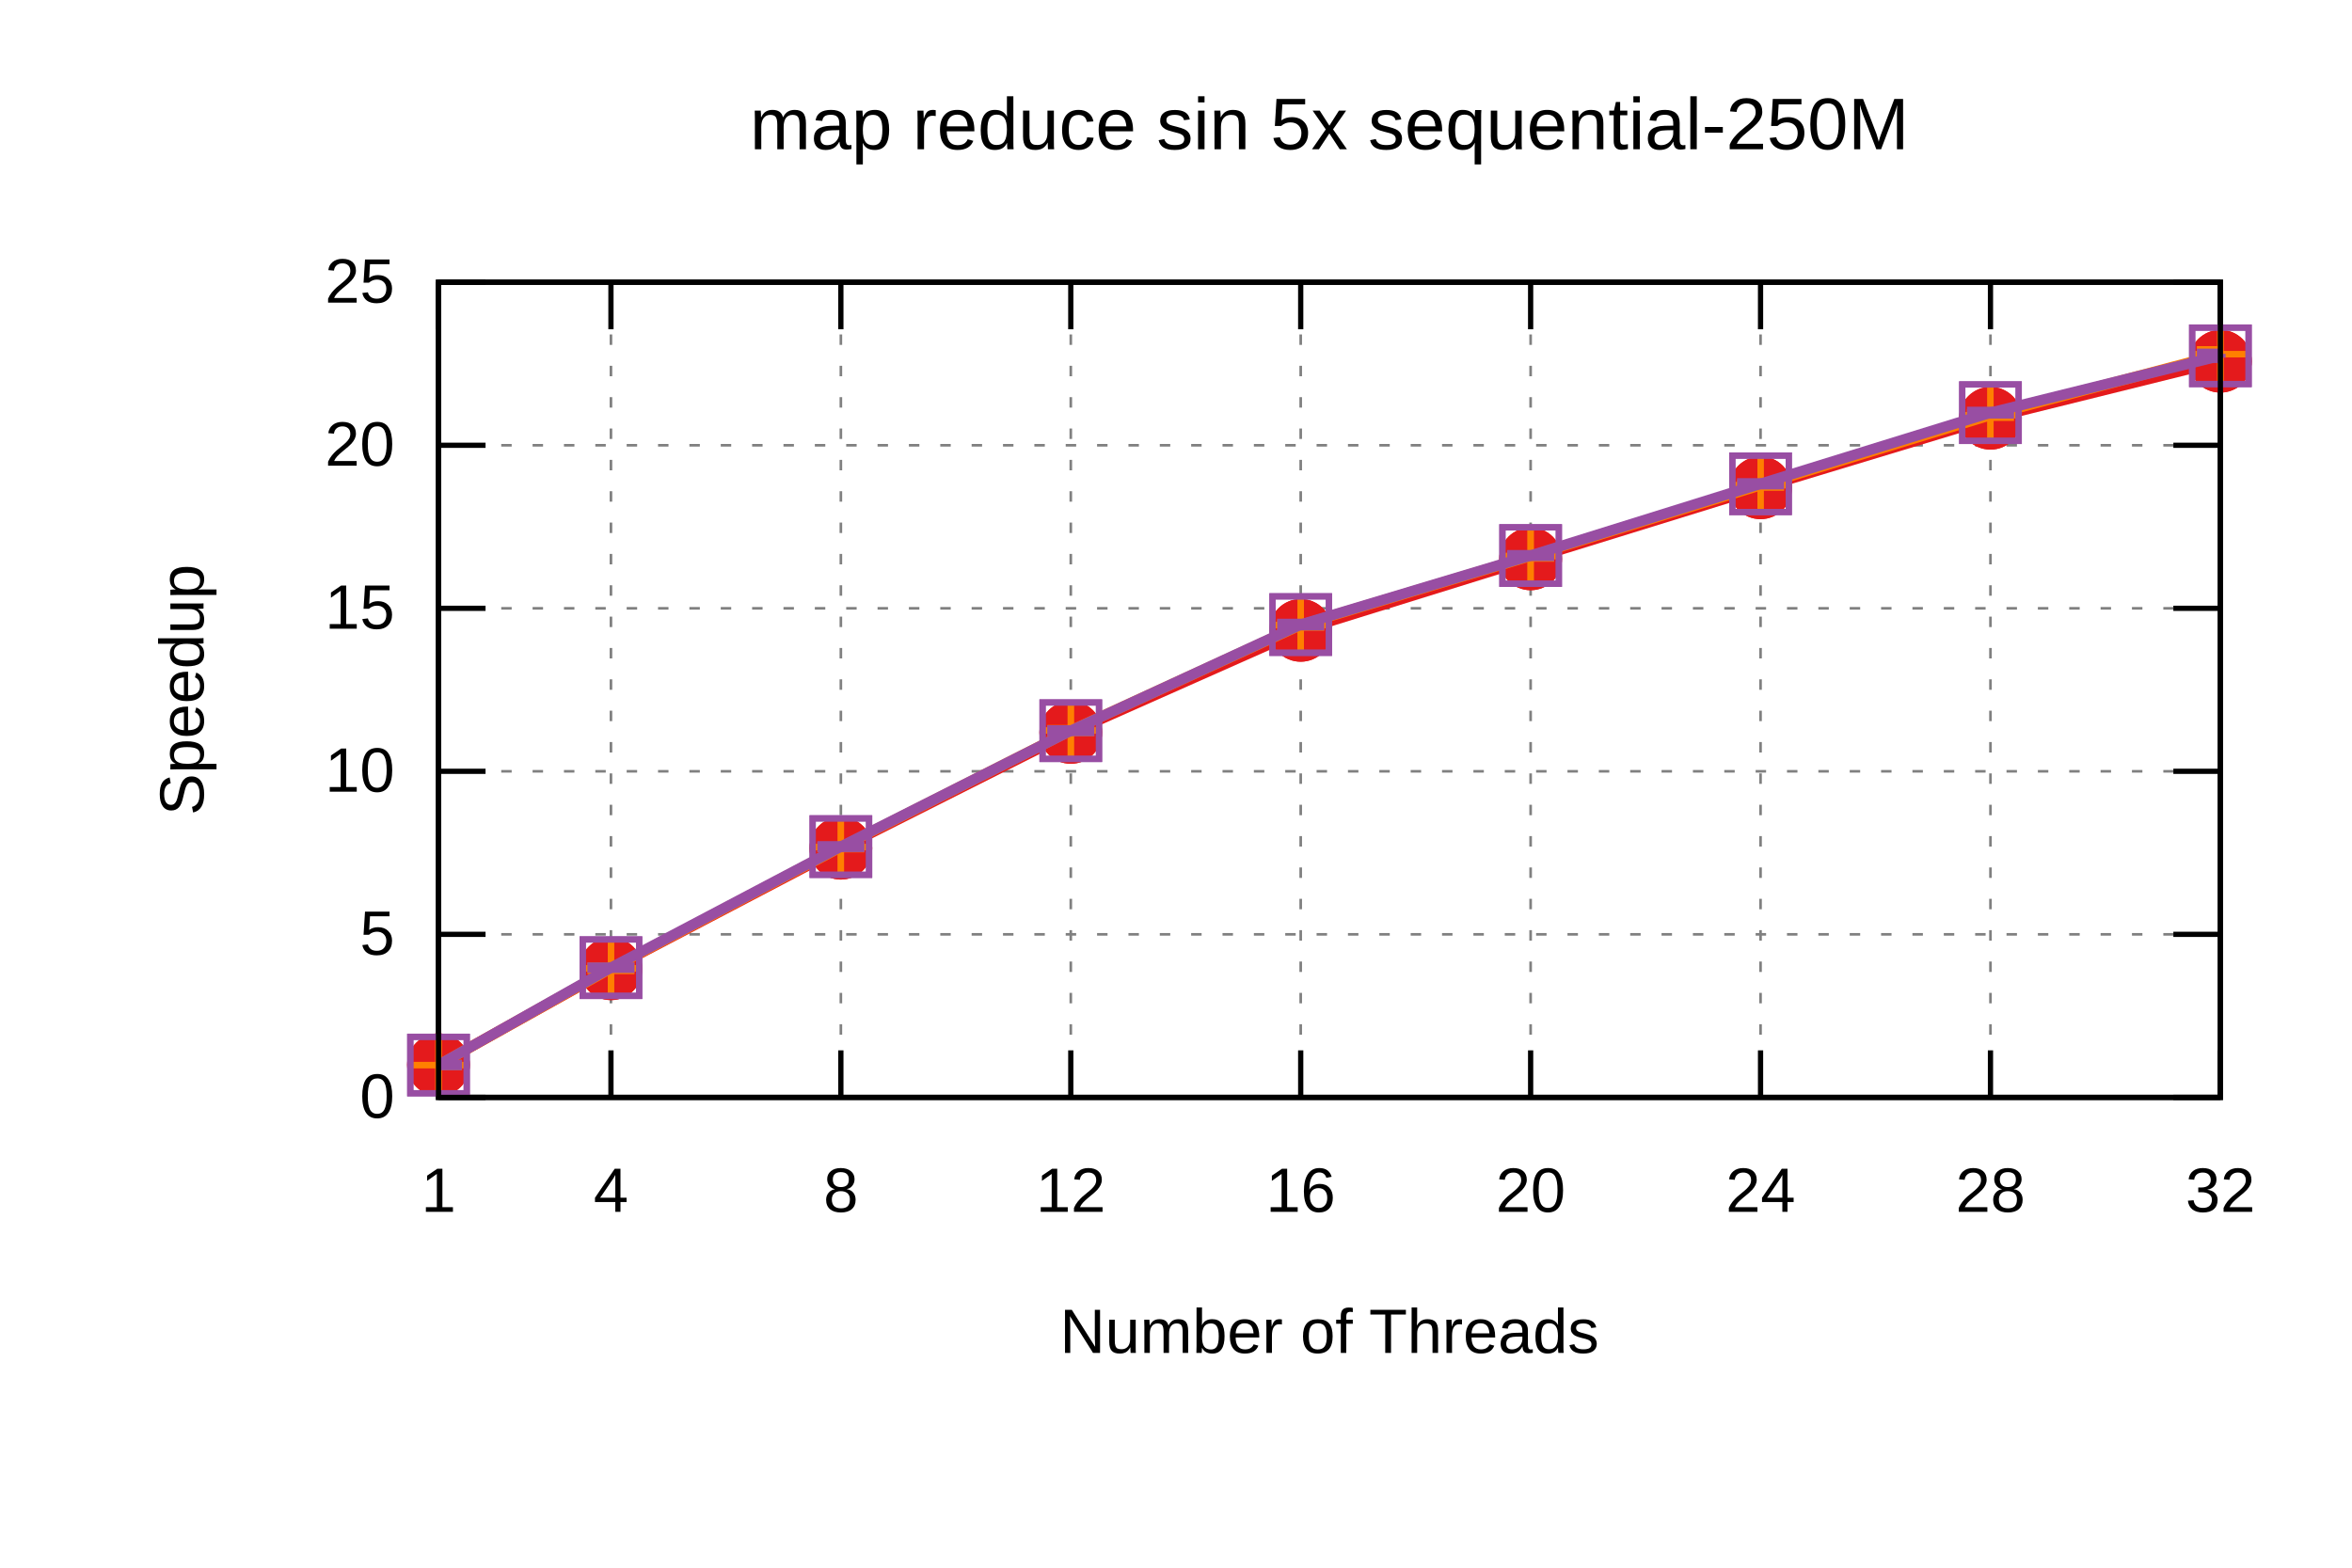
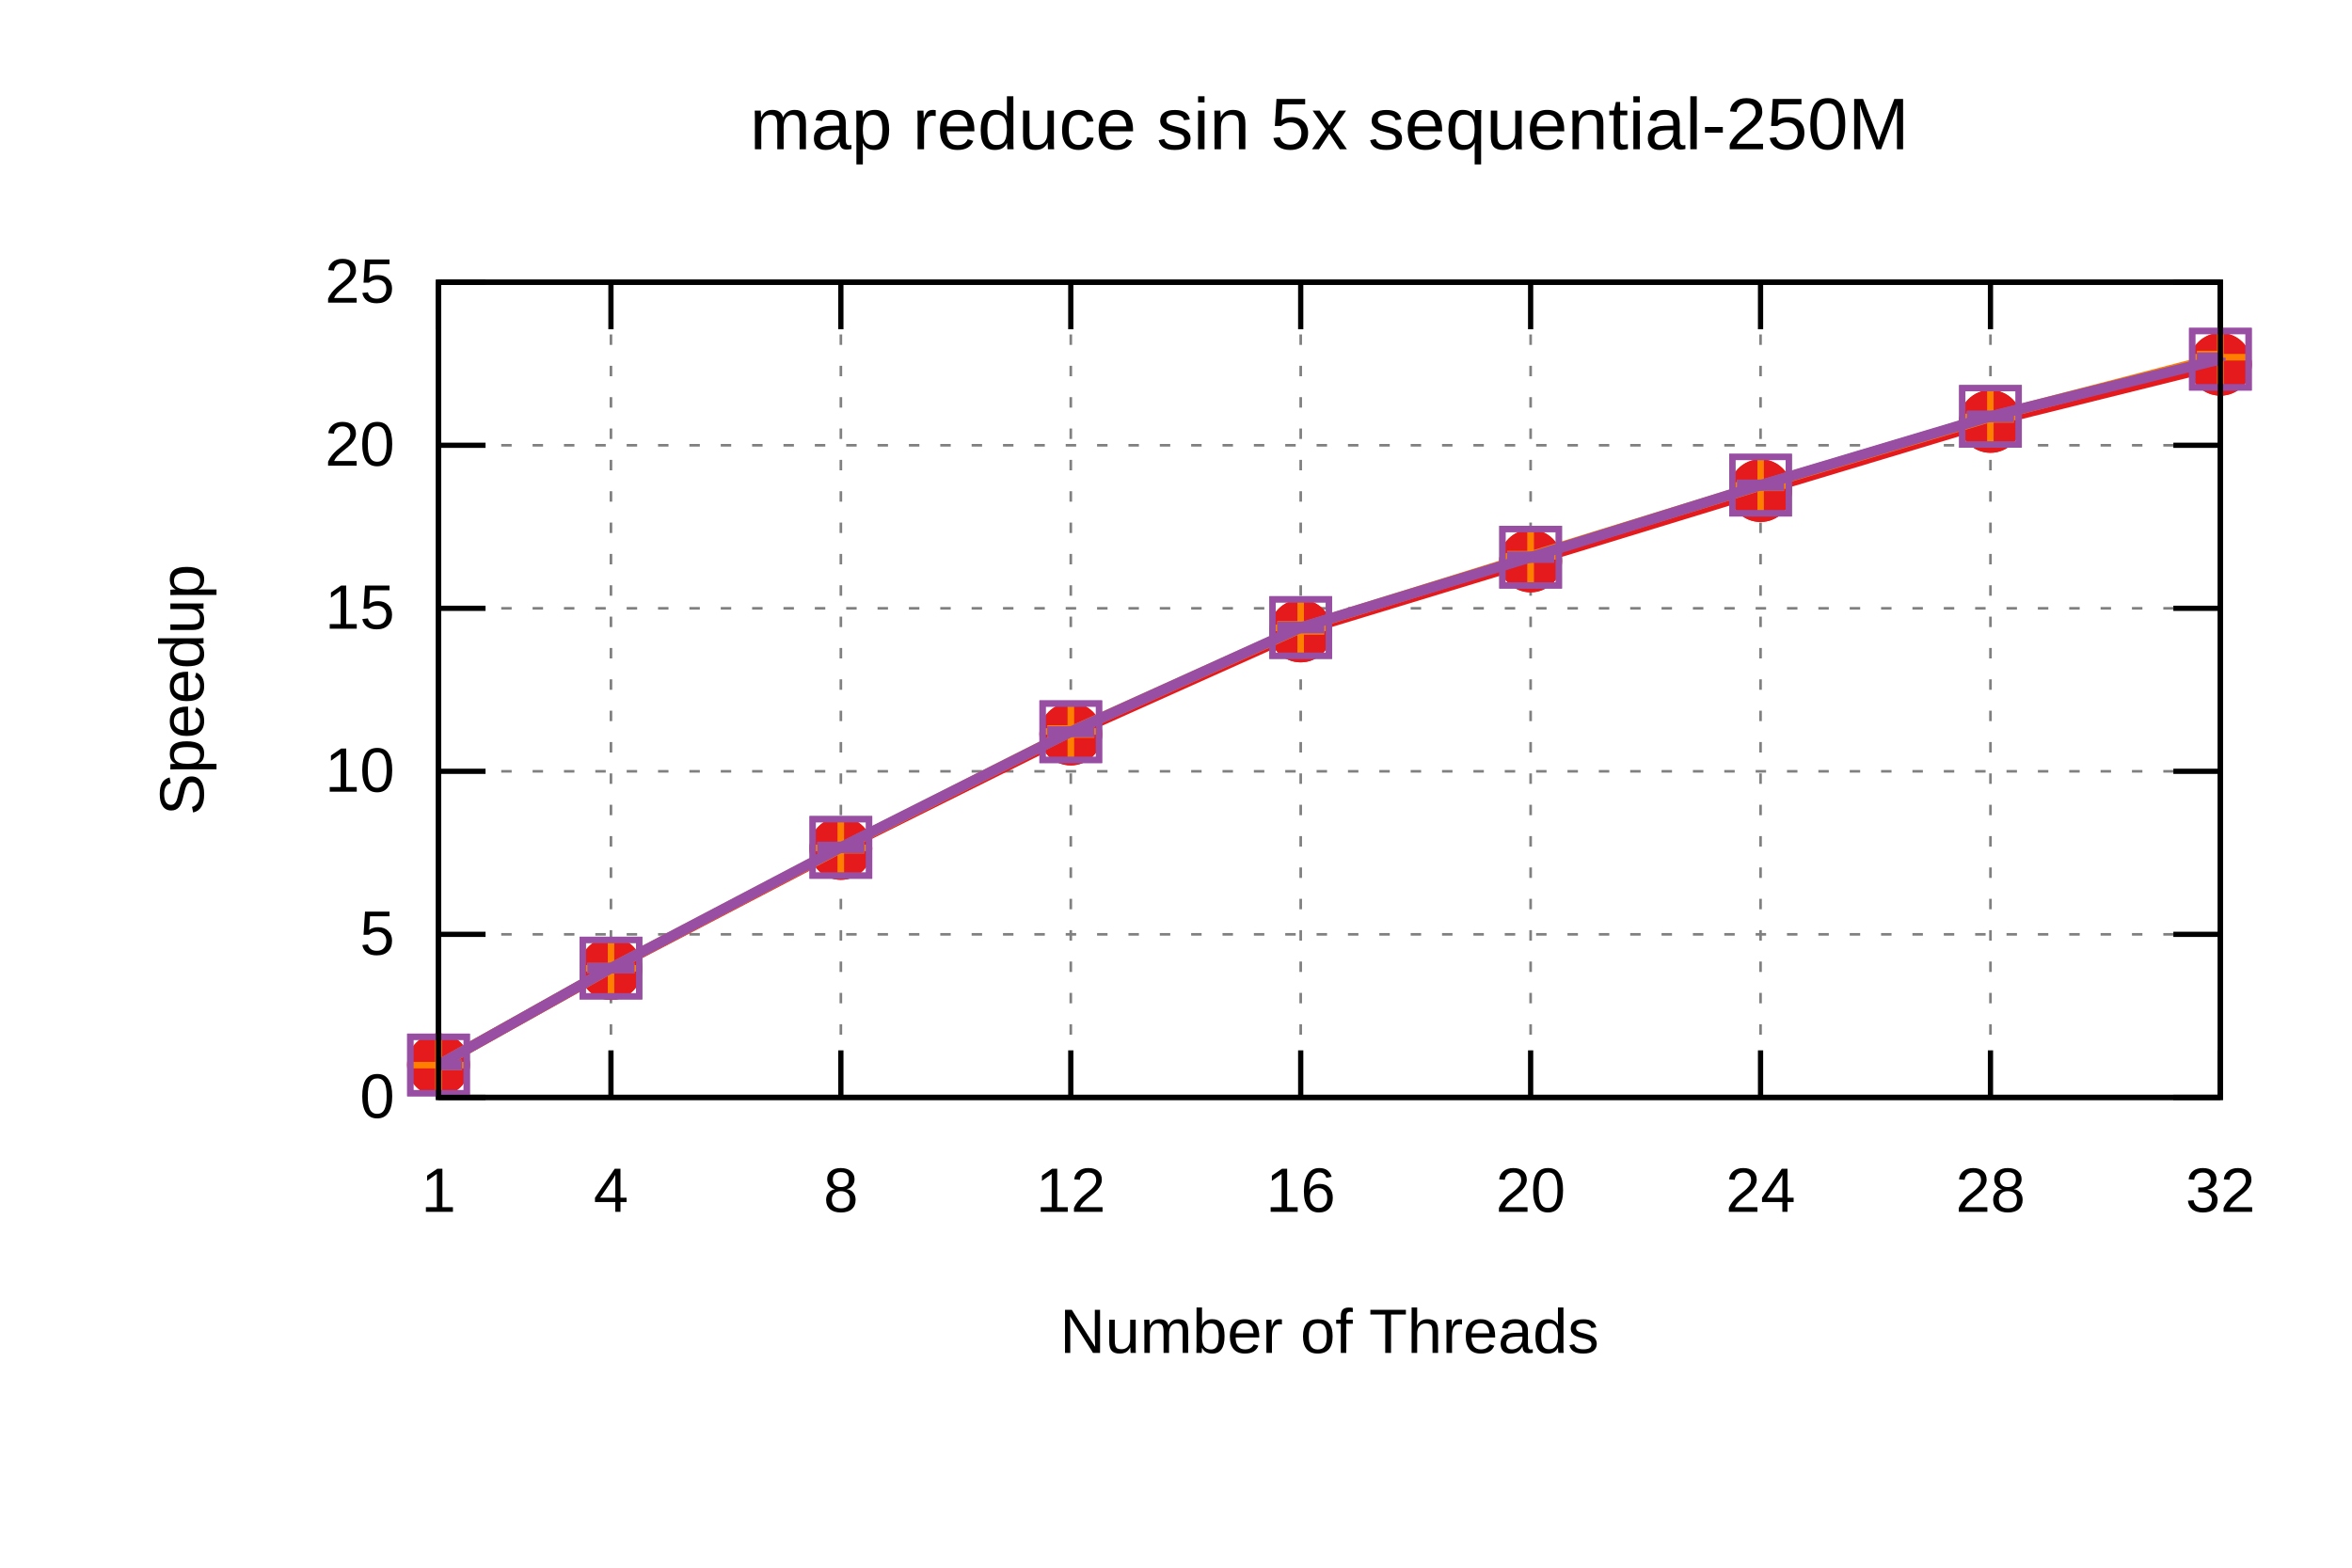
<svg xmlns="http://www.w3.org/2000/svg" xmlns:xlink="http://www.w3.org/1999/xlink" width="450" height="300" viewBox="0 0 450 300">
  <g id="gnuplot_canvas">
    <rect x="0" y="0" width="450" height="300" fill="none" />
    <defs>
      <circle id="gpDot" r="0.5" stroke-width="0.5" stroke="currentColor" />
      <path id="gpPt0" stroke-width="0.222" stroke="currentColor" d="M-1,0 h2 M0,-1 v2" />
      <path id="gpPt1" stroke-width="0.222" stroke="currentColor" d="M-1,-1 L1,1 M1,-1 L-1,1" />
      <path id="gpPt2" stroke-width="0.222" stroke="currentColor" d="M-1,0 L1,0 M0,-1 L0,1 M-1,-1 L1,1 M-1,1 L1,-1" />
      <rect id="gpPt3" stroke-width="0.222" stroke="currentColor" x="-1" y="-1" width="2" height="2" />
      <rect id="gpPt4" stroke-width="0.222" stroke="currentColor" fill="currentColor" x="-1" y="-1" width="2" height="2" />
      <circle id="gpPt5" stroke-width="0.222" stroke="currentColor" cx="0" cy="0" r="1" />
      <use xlink:href="#gpPt5" id="gpPt6" fill="currentColor" stroke="none" />
      <path id="gpPt7" stroke-width="0.222" stroke="currentColor" d="M0,-1.33 L-1.33,0.67 L1.33,0.67 z" />
      <use xlink:href="#gpPt7" id="gpPt8" fill="currentColor" stroke="none" />
      <use xlink:href="#gpPt7" id="gpPt9" stroke="currentColor" transform="rotate(180)" />
      <use xlink:href="#gpPt9" id="gpPt10" fill="currentColor" stroke="none" />
      <use xlink:href="#gpPt3" id="gpPt11" stroke="currentColor" transform="rotate(45)" />
      <use xlink:href="#gpPt11" id="gpPt12" fill="currentColor" stroke="none" />
      <path id="gpPt13" stroke-width="0.222" stroke="currentColor" d="M0,1.330 L1.265,0.411 L0.782,-1.067 L-0.782,-1.076 L-1.265,0.411 z" />
      <use xlink:href="#gpPt13" id="gpPt14" fill="currentColor" stroke="none" />
      <filter id="textbox" filterUnits="objectBoundingBox" x="0" y="0" height="1" width="1">
        <feFlood flood-color="white" flood-opacity="1" result="bgnd" />
        <feComposite in="SourceGraphic" in2="bgnd" operator="atop" />
      </filter>
      <filter id="greybox" filterUnits="objectBoundingBox" x="0" y="0" height="1" width="1">
        <feFlood flood-color="lightgrey" flood-opacity="1" result="grey" />
        <feComposite in="SourceGraphic" in2="grey" operator="atop" />
      </filter>
    </defs>
    <g fill="none" color="white" stroke="currentColor" stroke-width="1.00" stroke-linecap="butt" stroke-linejoin="miter">
</g>
    <g fill="none" color="black" stroke="currentColor" stroke-width="1.00" stroke-linecap="butt" stroke-linejoin="miter">
</g>
    <g fill="none" color="black" stroke="black" stroke-width="0.50" stroke-linecap="butt" stroke-linejoin="miter">
</g>
    <g fill="none" color="gray" stroke="currentColor" stroke-width="0.50" stroke-linecap="butt" stroke-linejoin="miter">
      <path stroke="gray" stroke-dasharray="2,4" class="gridline" d="M83.90,210.00 L424.82,210.00  " />
    </g>
    <g fill="none" color="gray" stroke="gray" stroke-width="1.00" stroke-linecap="butt" stroke-linejoin="miter">
</g>
    <g fill="none" color="black" stroke="currentColor" stroke-width="1.00" stroke-linecap="butt" stroke-linejoin="miter">
      <path stroke="black" d="M83.90,210.00 L92.90,210.00 M424.82,210.00 L415.82,210.00  " />
      <g transform="translate(75.51,213.90)" stroke="none" fill="black" font-family="Arial" font-size="12.00" text-anchor="end">
        <text>
          <tspan font-family="Arial"> 0</tspan>
        </text>
      </g>
    </g>
    <g fill="none" color="black" stroke="currentColor" stroke-width="1.00" stroke-linecap="butt" stroke-linejoin="miter">
</g>
    <g fill="none" color="black" stroke="black" stroke-width="0.50" stroke-linecap="butt" stroke-linejoin="miter">
</g>
    <g fill="none" color="gray" stroke="currentColor" stroke-width="0.50" stroke-linecap="butt" stroke-linejoin="miter">
      <path stroke="gray" stroke-dasharray="2,4" class="gridline" d="M83.90,178.80 L424.82,178.80  " />
    </g>
    <g fill="none" color="gray" stroke="gray" stroke-width="1.00" stroke-linecap="butt" stroke-linejoin="miter">
</g>
    <g fill="none" color="black" stroke="currentColor" stroke-width="1.00" stroke-linecap="butt" stroke-linejoin="miter">
      <path stroke="black" d="M83.90,178.80 L92.90,178.80 M424.82,178.80 L415.82,178.80  " />
      <g transform="translate(75.51,182.70)" stroke="none" fill="black" font-family="Arial" font-size="12.00" text-anchor="end">
        <text>
          <tspan font-family="Arial"> 5</tspan>
        </text>
      </g>
    </g>
    <g fill="none" color="black" stroke="currentColor" stroke-width="1.00" stroke-linecap="butt" stroke-linejoin="miter">
</g>
    <g fill="none" color="black" stroke="black" stroke-width="0.50" stroke-linecap="butt" stroke-linejoin="miter">
</g>
    <g fill="none" color="gray" stroke="currentColor" stroke-width="0.50" stroke-linecap="butt" stroke-linejoin="miter">
      <path stroke="gray" stroke-dasharray="2,4" class="gridline" d="M83.90,147.60 L424.82,147.60  " />
    </g>
    <g fill="none" color="gray" stroke="gray" stroke-width="1.00" stroke-linecap="butt" stroke-linejoin="miter">
</g>
    <g fill="none" color="black" stroke="currentColor" stroke-width="1.00" stroke-linecap="butt" stroke-linejoin="miter">
      <path stroke="black" d="M83.90,147.60 L92.90,147.60 M424.82,147.60 L415.82,147.60  " />
      <g transform="translate(75.51,151.50)" stroke="none" fill="black" font-family="Arial" font-size="12.00" text-anchor="end">
        <text>
          <tspan font-family="Arial"> 10</tspan>
        </text>
      </g>
    </g>
    <g fill="none" color="black" stroke="currentColor" stroke-width="1.00" stroke-linecap="butt" stroke-linejoin="miter">
</g>
    <g fill="none" color="black" stroke="black" stroke-width="0.50" stroke-linecap="butt" stroke-linejoin="miter">
</g>
    <g fill="none" color="gray" stroke="currentColor" stroke-width="0.50" stroke-linecap="butt" stroke-linejoin="miter">
      <path stroke="gray" stroke-dasharray="2,4" class="gridline" d="M83.90,116.41 L424.82,116.41  " />
    </g>
    <g fill="none" color="gray" stroke="gray" stroke-width="1.00" stroke-linecap="butt" stroke-linejoin="miter">
</g>
    <g fill="none" color="black" stroke="currentColor" stroke-width="1.00" stroke-linecap="butt" stroke-linejoin="miter">
      <path stroke="black" d="M83.90,116.41 L92.90,116.41 M424.82,116.41 L415.82,116.41  " />
      <g transform="translate(75.51,120.31)" stroke="none" fill="black" font-family="Arial" font-size="12.00" text-anchor="end">
        <text>
          <tspan font-family="Arial"> 15</tspan>
        </text>
      </g>
    </g>
    <g fill="none" color="black" stroke="currentColor" stroke-width="1.00" stroke-linecap="butt" stroke-linejoin="miter">
</g>
    <g fill="none" color="black" stroke="black" stroke-width="0.50" stroke-linecap="butt" stroke-linejoin="miter">
</g>
    <g fill="none" color="gray" stroke="currentColor" stroke-width="0.50" stroke-linecap="butt" stroke-linejoin="miter">
      <path stroke="gray" stroke-dasharray="2,4" class="gridline" d="M83.90,85.21 L424.82,85.21  " />
    </g>
    <g fill="none" color="gray" stroke="gray" stroke-width="1.00" stroke-linecap="butt" stroke-linejoin="miter">
</g>
    <g fill="none" color="black" stroke="currentColor" stroke-width="1.00" stroke-linecap="butt" stroke-linejoin="miter">
      <path stroke="black" d="M83.90,85.21 L92.90,85.21 M424.82,85.21 L415.82,85.21  " />
      <g transform="translate(75.51,89.11)" stroke="none" fill="black" font-family="Arial" font-size="12.00" text-anchor="end">
        <text>
          <tspan font-family="Arial"> 20</tspan>
        </text>
      </g>
    </g>
    <g fill="none" color="black" stroke="currentColor" stroke-width="1.00" stroke-linecap="butt" stroke-linejoin="miter">
</g>
    <g fill="none" color="black" stroke="black" stroke-width="0.50" stroke-linecap="butt" stroke-linejoin="miter">
</g>
    <g fill="none" color="gray" stroke="currentColor" stroke-width="0.50" stroke-linecap="butt" stroke-linejoin="miter">
      <path stroke="gray" stroke-dasharray="2,4" class="gridline" d="M83.90,54.01 L424.82,54.01  " />
    </g>
    <g fill="none" color="gray" stroke="gray" stroke-width="1.00" stroke-linecap="butt" stroke-linejoin="miter">
</g>
    <g fill="none" color="black" stroke="currentColor" stroke-width="1.00" stroke-linecap="butt" stroke-linejoin="miter">
      <path stroke="black" d="M83.90,54.01 L92.90,54.01 M424.82,54.01 L415.82,54.01  " />
      <g transform="translate(75.51,57.91)" stroke="none" fill="black" font-family="Arial" font-size="12.00" text-anchor="end">
        <text>
          <tspan font-family="Arial"> 25</tspan>
        </text>
      </g>
    </g>
    <g fill="none" color="black" stroke="currentColor" stroke-width="1.00" stroke-linecap="butt" stroke-linejoin="miter">
</g>
    <g fill="none" color="black" stroke="black" stroke-width="0.50" stroke-linecap="butt" stroke-linejoin="miter">
</g>
    <g fill="none" color="gray" stroke="currentColor" stroke-width="0.50" stroke-linecap="butt" stroke-linejoin="miter">
      <path stroke="gray" stroke-dasharray="2,4" class="gridline" d="M83.90,210.00 L83.90,54.01  " />
    </g>
    <g fill="none" color="gray" stroke="gray" stroke-width="1.00" stroke-linecap="butt" stroke-linejoin="miter">
</g>
    <g fill="none" color="black" stroke="currentColor" stroke-width="1.00" stroke-linecap="butt" stroke-linejoin="miter">
      <path stroke="black" d="M83.90,210.00 L83.90,201.00 M83.90,54.01 L83.90,63.01  " />
      <g transform="translate(83.90,231.90)" stroke="none" fill="black" font-family="Arial" font-size="12.00" text-anchor="middle">
        <text>
          <tspan font-family="Arial"> 1</tspan>
        </text>
      </g>
    </g>
    <g fill="none" color="black" stroke="currentColor" stroke-width="1.00" stroke-linecap="butt" stroke-linejoin="miter">
</g>
    <g fill="none" color="black" stroke="black" stroke-width="0.50" stroke-linecap="butt" stroke-linejoin="miter">
</g>
    <g fill="none" color="gray" stroke="currentColor" stroke-width="0.50" stroke-linecap="butt" stroke-linejoin="miter">
      <path stroke="gray" stroke-dasharray="2,4" class="gridline" d="M116.89,210.00 L116.89,54.01  " />
    </g>
    <g fill="none" color="gray" stroke="gray" stroke-width="1.00" stroke-linecap="butt" stroke-linejoin="miter">
</g>
    <g fill="none" color="black" stroke="currentColor" stroke-width="1.00" stroke-linecap="butt" stroke-linejoin="miter">
      <path stroke="black" d="M116.89,210.00 L116.89,201.00 M116.89,54.01 L116.89,63.01  " />
      <g transform="translate(116.89,231.90)" stroke="none" fill="black" font-family="Arial" font-size="12.00" text-anchor="middle">
        <text>
          <tspan font-family="Arial"> 4</tspan>
        </text>
      </g>
    </g>
    <g fill="none" color="black" stroke="currentColor" stroke-width="1.00" stroke-linecap="butt" stroke-linejoin="miter">
</g>
    <g fill="none" color="black" stroke="black" stroke-width="0.50" stroke-linecap="butt" stroke-linejoin="miter">
</g>
    <g fill="none" color="gray" stroke="currentColor" stroke-width="0.50" stroke-linecap="butt" stroke-linejoin="miter">
      <path stroke="gray" stroke-dasharray="2,4" class="gridline" d="M160.88,210.00 L160.88,54.01  " />
    </g>
    <g fill="none" color="gray" stroke="gray" stroke-width="1.00" stroke-linecap="butt" stroke-linejoin="miter">
</g>
    <g fill="none" color="black" stroke="currentColor" stroke-width="1.00" stroke-linecap="butt" stroke-linejoin="miter">
      <path stroke="black" d="M160.88,210.00 L160.88,201.00 M160.88,54.01 L160.88,63.01  " />
      <g transform="translate(160.88,231.90)" stroke="none" fill="black" font-family="Arial" font-size="12.00" text-anchor="middle">
        <text>
          <tspan font-family="Arial"> 8</tspan>
        </text>
      </g>
    </g>
    <g fill="none" color="black" stroke="currentColor" stroke-width="1.00" stroke-linecap="butt" stroke-linejoin="miter">
</g>
    <g fill="none" color="black" stroke="black" stroke-width="0.50" stroke-linecap="butt" stroke-linejoin="miter">
</g>
    <g fill="none" color="gray" stroke="currentColor" stroke-width="0.50" stroke-linecap="butt" stroke-linejoin="miter">
      <path stroke="gray" stroke-dasharray="2,4" class="gridline" d="M204.87,210.00 L204.87,54.01  " />
    </g>
    <g fill="none" color="gray" stroke="gray" stroke-width="1.00" stroke-linecap="butt" stroke-linejoin="miter">
</g>
    <g fill="none" color="black" stroke="currentColor" stroke-width="1.00" stroke-linecap="butt" stroke-linejoin="miter">
      <path stroke="black" d="M204.87,210.00 L204.87,201.00 M204.87,54.01 L204.87,63.01  " />
      <g transform="translate(204.87,231.90)" stroke="none" fill="black" font-family="Arial" font-size="12.00" text-anchor="middle">
        <text>
          <tspan font-family="Arial"> 12</tspan>
        </text>
      </g>
    </g>
    <g fill="none" color="black" stroke="currentColor" stroke-width="1.00" stroke-linecap="butt" stroke-linejoin="miter">
</g>
    <g fill="none" color="black" stroke="black" stroke-width="0.50" stroke-linecap="butt" stroke-linejoin="miter">
</g>
    <g fill="none" color="gray" stroke="currentColor" stroke-width="0.50" stroke-linecap="butt" stroke-linejoin="miter">
      <path stroke="gray" stroke-dasharray="2,4" class="gridline" d="M248.86,210.00 L248.86,54.01  " />
    </g>
    <g fill="none" color="gray" stroke="gray" stroke-width="1.00" stroke-linecap="butt" stroke-linejoin="miter">
</g>
    <g fill="none" color="black" stroke="currentColor" stroke-width="1.00" stroke-linecap="butt" stroke-linejoin="miter">
      <path stroke="black" d="M248.86,210.00 L248.86,201.00 M248.86,54.01 L248.86,63.01  " />
      <g transform="translate(248.86,231.90)" stroke="none" fill="black" font-family="Arial" font-size="12.00" text-anchor="middle">
        <text>
          <tspan font-family="Arial"> 16</tspan>
        </text>
      </g>
    </g>
    <g fill="none" color="black" stroke="currentColor" stroke-width="1.00" stroke-linecap="butt" stroke-linejoin="miter">
</g>
    <g fill="none" color="black" stroke="black" stroke-width="0.50" stroke-linecap="butt" stroke-linejoin="miter">
</g>
    <g fill="none" color="gray" stroke="currentColor" stroke-width="0.50" stroke-linecap="butt" stroke-linejoin="miter">
      <path stroke="gray" stroke-dasharray="2,4" class="gridline" d="M292.85,210.00 L292.85,54.01  " />
    </g>
    <g fill="none" color="gray" stroke="gray" stroke-width="1.00" stroke-linecap="butt" stroke-linejoin="miter">
</g>
    <g fill="none" color="black" stroke="currentColor" stroke-width="1.00" stroke-linecap="butt" stroke-linejoin="miter">
      <path stroke="black" d="M292.85,210.00 L292.85,201.00 M292.85,54.01 L292.85,63.01  " />
      <g transform="translate(292.85,231.90)" stroke="none" fill="black" font-family="Arial" font-size="12.00" text-anchor="middle">
        <text>
          <tspan font-family="Arial"> 20</tspan>
        </text>
      </g>
    </g>
    <g fill="none" color="black" stroke="currentColor" stroke-width="1.00" stroke-linecap="butt" stroke-linejoin="miter">
</g>
    <g fill="none" color="black" stroke="black" stroke-width="0.50" stroke-linecap="butt" stroke-linejoin="miter">
</g>
    <g fill="none" color="gray" stroke="currentColor" stroke-width="0.50" stroke-linecap="butt" stroke-linejoin="miter">
      <path stroke="gray" stroke-dasharray="2,4" class="gridline" d="M336.84,210.00 L336.84,54.01  " />
    </g>
    <g fill="none" color="gray" stroke="gray" stroke-width="1.00" stroke-linecap="butt" stroke-linejoin="miter">
</g>
    <g fill="none" color="black" stroke="currentColor" stroke-width="1.00" stroke-linecap="butt" stroke-linejoin="miter">
      <path stroke="black" d="M336.84,210.00 L336.84,201.00 M336.84,54.01 L336.84,63.01  " />
      <g transform="translate(336.84,231.90)" stroke="none" fill="black" font-family="Arial" font-size="12.00" text-anchor="middle">
        <text>
          <tspan font-family="Arial"> 24</tspan>
        </text>
      </g>
    </g>
    <g fill="none" color="black" stroke="currentColor" stroke-width="1.00" stroke-linecap="butt" stroke-linejoin="miter">
</g>
    <g fill="none" color="black" stroke="black" stroke-width="0.50" stroke-linecap="butt" stroke-linejoin="miter">
</g>
    <g fill="none" color="gray" stroke="currentColor" stroke-width="0.50" stroke-linecap="butt" stroke-linejoin="miter">
      <path stroke="gray" stroke-dasharray="2,4" class="gridline" d="M380.83,210.00 L380.83,54.01  " />
    </g>
    <g fill="none" color="gray" stroke="gray" stroke-width="1.00" stroke-linecap="butt" stroke-linejoin="miter">
</g>
    <g fill="none" color="black" stroke="currentColor" stroke-width="1.00" stroke-linecap="butt" stroke-linejoin="miter">
      <path stroke="black" d="M380.83,210.00 L380.83,201.00 M380.83,54.01 L380.83,63.01  " />
      <g transform="translate(380.83,231.90)" stroke="none" fill="black" font-family="Arial" font-size="12.00" text-anchor="middle">
        <text>
          <tspan font-family="Arial"> 28</tspan>
        </text>
      </g>
    </g>
    <g fill="none" color="black" stroke="currentColor" stroke-width="1.00" stroke-linecap="butt" stroke-linejoin="miter">
</g>
    <g fill="none" color="black" stroke="black" stroke-width="0.50" stroke-linecap="butt" stroke-linejoin="miter">
</g>
    <g fill="none" color="gray" stroke="currentColor" stroke-width="0.50" stroke-linecap="butt" stroke-linejoin="miter">
      <path stroke="gray" stroke-dasharray="2,4" class="gridline" d="M424.82,210.00 L424.82,54.01  " />
    </g>
    <g fill="none" color="gray" stroke="gray" stroke-width="1.00" stroke-linecap="butt" stroke-linejoin="miter">
</g>
    <g fill="none" color="black" stroke="currentColor" stroke-width="1.00" stroke-linecap="butt" stroke-linejoin="miter">
      <path stroke="black" d="M424.82,210.00 L424.82,201.00 M424.82,54.01 L424.82,63.01  " />
      <g transform="translate(424.82,231.90)" stroke="none" fill="black" font-family="Arial" font-size="12.00" text-anchor="middle">
        <text>
          <tspan font-family="Arial"> 32</tspan>
        </text>
      </g>
    </g>
    <g fill="none" color="black" stroke="currentColor" stroke-width="1.00" stroke-linecap="butt" stroke-linejoin="miter">
</g>
    <g fill="none" color="black" stroke="currentColor" stroke-width="1.00" stroke-linecap="butt" stroke-linejoin="miter">
      <path stroke="black" d="M83.90,54.01 L83.90,210.00 L424.82,210.00 L424.82,54.01 L83.90,54.01 Z  " />
    </g>
    <g fill="none" color="black" stroke="currentColor" stroke-width="1.00" stroke-linecap="butt" stroke-linejoin="miter">
      <g transform="translate(38.94,132.01) rotate(270)" stroke="none" fill="black" font-family="Arial" font-size="12.00" text-anchor="middle">
        <text>
          <tspan font-family="Arial">Speedup</tspan>
        </text>
      </g>
    </g>
    <g fill="none" color="black" stroke="currentColor" stroke-width="1.00" stroke-linecap="butt" stroke-linejoin="miter">
      <g transform="translate(254.36,258.90)" stroke="none" fill="black" font-family="Arial" font-size="12.00" text-anchor="middle">
        <text>
          <tspan font-family="Arial">Number of Threads</tspan>
        </text>
      </g>
    </g>
    <g fill="none" color="black" stroke="currentColor" stroke-width="1.00" stroke-linecap="butt" stroke-linejoin="miter">
</g>
    <g id="gnuplot_plot_1">
      <g fill="none" color="white" stroke="currentColor" stroke-width="2.00" stroke-linecap="butt" stroke-linejoin="miter">
</g>
      <g fill="none" color="black" stroke="currentColor" stroke-width="2.00" stroke-linecap="butt" stroke-linejoin="miter">
-         <path stroke="rgb(228,  26,  28)" d="M83.90,203.84 L83.90,203.69 M83.90,203.84 L88.40,203.84 M83.90,203.69 L88.40,203.69 M116.89,185.40 L116.89,185.37   M112.39,185.40 L121.39,185.40 M112.39,185.37 L121.39,185.37 M160.88,162.34 L160.88,162.30 M156.38,162.34 L165.38,162.34   M156.38,162.30 L165.38,162.30 M204.87,140.21 L204.87,140.12 M200.37,140.21 L209.37,140.21 M200.37,140.12 L209.37,140.12   M248.86,120.80 L248.86,120.46 M244.36,120.80 L253.36,120.80 M244.36,120.46 L253.36,120.46 M292.85,107.02 L292.85,106.88   M288.35,107.02 L297.35,107.02 M288.35,106.88 L297.35,106.88 M336.84,93.46 L336.84,93.25 M332.34,93.46 L341.34,93.46   M332.34,93.25 L341.34,93.25 M380.83,80.17 L380.83,79.90 M376.33,80.17 L385.33,80.17 M376.33,79.90 L385.33,79.90   M424.82,69.61 L424.82,68.65 M420.32,69.61 L424.82,69.61 M420.32,68.65 L424.82,68.65  " />
+         <path stroke="rgb(228,  26,  28)" d="M83.90,203.82 L83.90,203.70 M83.90,203.82 L88.40,203.82 M83.90,203.70 L88.40,203.70 M116.89,185.37 L116.89,185.35   M112.39,185.37 L121.39,185.37 M112.39,185.35 L121.39,185.35 M160.88,162.40 L160.88,162.35 M156.38,162.40 L165.38,162.40   M156.38,162.35 L165.38,162.35 M204.87,140.62 L204.87,140.33 M200.37,140.62 L209.37,140.62 M200.37,140.33 L209.37,140.33   M248.86,120.79 L248.86,120.70 M244.36,120.79 L253.36,120.79 M244.36,120.70 L253.36,120.70 M292.85,107.43 L292.85,107.27   M288.35,107.43 L297.35,107.43 M288.35,107.27 L297.35,107.27 M336.84,93.98 L336.84,93.80 M332.34,93.98 L341.34,93.98   M332.34,93.80 L341.34,93.80 M380.83,80.74 L380.83,80.56 M376.33,80.74 L385.33,80.74 M376.33,80.56 L385.33,80.56   M424.82,69.96 L424.82,69.49 M420.32,69.96 L424.82,69.96 M420.32,69.49 L424.82,69.49  " />
      </g>
      <g fill="none" color="black" stroke="currentColor" stroke-width="2.00" stroke-linecap="butt" stroke-linejoin="miter">
        <use xlink:href="#gpPt6" transform="translate(83.90,203.76) scale(5.40)" color="rgb(228,  26,  28)" />
-         <use xlink:href="#gpPt6" transform="translate(116.89,185.39) scale(5.40)" color="rgb(228,  26,  28)" />
-         <use xlink:href="#gpPt6" transform="translate(160.88,162.32) scale(5.40)" color="rgb(228,  26,  28)" />
-         <use xlink:href="#gpPt6" transform="translate(204.87,140.16) scale(5.40)" color="rgb(228,  26,  28)" />
-         <use xlink:href="#gpPt6" transform="translate(248.86,120.63) scale(5.40)" color="rgb(228,  26,  28)" />
-         <use xlink:href="#gpPt6" transform="translate(292.85,106.95) scale(5.40)" color="rgb(228,  26,  28)" />
-         <use xlink:href="#gpPt6" transform="translate(336.84,93.35) scale(5.40)" color="rgb(228,  26,  28)" />
-         <use xlink:href="#gpPt6" transform="translate(380.83,80.04) scale(5.40)" color="rgb(228,  26,  28)" />
-         <use xlink:href="#gpPt6" transform="translate(424.82,69.13) scale(5.40)" color="rgb(228,  26,  28)" />
+         <use xlink:href="#gpPt6" transform="translate(116.89,185.36) scale(5.40)" color="rgb(228,  26,  28)" />
+         <use xlink:href="#gpPt6" transform="translate(160.88,162.37) scale(5.40)" color="rgb(228,  26,  28)" />
+         <use xlink:href="#gpPt6" transform="translate(204.87,140.47) scale(5.40)" color="rgb(228,  26,  28)" />
+         <use xlink:href="#gpPt6" transform="translate(248.86,120.75) scale(5.40)" color="rgb(228,  26,  28)" />
+         <use xlink:href="#gpPt6" transform="translate(292.85,107.35) scale(5.40)" color="rgb(228,  26,  28)" />
+         <use xlink:href="#gpPt6" transform="translate(336.84,93.89) scale(5.40)" color="rgb(228,  26,  28)" />
+         <use xlink:href="#gpPt6" transform="translate(380.83,80.65) scale(5.40)" color="rgb(228,  26,  28)" />
+         <use xlink:href="#gpPt6" transform="translate(424.82,69.72) scale(5.40)" color="rgb(228,  26,  28)" />
      </g>
    </g>
    <g id="gnuplot_plot_2">
      <g fill="none" color="black" stroke="currentColor" stroke-width="2.00" stroke-linecap="butt" stroke-linejoin="miter">
-         <path stroke="rgb(228,  26,  28)" d="M83.90,203.76 L116.89,185.39 L160.88,162.32 L204.87,140.16 L248.86,120.63 L292.85,106.95 L336.84,93.35 L380.83,80.04   L424.82,69.13  " />
+         <path stroke="rgb(228,  26,  28)" d="M83.90,203.76 L116.89,185.36 L160.88,162.37 L204.87,140.47 L248.86,120.75 L292.85,107.35 L336.84,93.89 L380.83,80.65   L424.82,69.72  " />
        <use xlink:href="#gpPt6" transform="translate(83.90,203.76) scale(5.40)" color="rgb(228,  26,  28)" />
-         <use xlink:href="#gpPt6" transform="translate(116.89,185.39) scale(5.40)" color="rgb(228,  26,  28)" />
-         <use xlink:href="#gpPt6" transform="translate(160.88,162.32) scale(5.40)" color="rgb(228,  26,  28)" />
-         <use xlink:href="#gpPt6" transform="translate(204.87,140.16) scale(5.40)" color="rgb(228,  26,  28)" />
-         <use xlink:href="#gpPt6" transform="translate(248.86,120.63) scale(5.40)" color="rgb(228,  26,  28)" />
-         <use xlink:href="#gpPt6" transform="translate(292.85,106.95) scale(5.40)" color="rgb(228,  26,  28)" />
-         <use xlink:href="#gpPt6" transform="translate(336.84,93.35) scale(5.40)" color="rgb(228,  26,  28)" />
-         <use xlink:href="#gpPt6" transform="translate(380.83,80.04) scale(5.40)" color="rgb(228,  26,  28)" />
-         <use xlink:href="#gpPt6" transform="translate(424.82,69.13) scale(5.40)" color="rgb(228,  26,  28)" />
+         <use xlink:href="#gpPt6" transform="translate(116.89,185.36) scale(5.40)" color="rgb(228,  26,  28)" />
+         <use xlink:href="#gpPt6" transform="translate(160.88,162.37) scale(5.40)" color="rgb(228,  26,  28)" />
+         <use xlink:href="#gpPt6" transform="translate(204.87,140.47) scale(5.40)" color="rgb(228,  26,  28)" />
+         <use xlink:href="#gpPt6" transform="translate(248.86,120.75) scale(5.40)" color="rgb(228,  26,  28)" />
+         <use xlink:href="#gpPt6" transform="translate(292.85,107.35) scale(5.40)" color="rgb(228,  26,  28)" />
+         <use xlink:href="#gpPt6" transform="translate(336.84,93.89) scale(5.40)" color="rgb(228,  26,  28)" />
+         <use xlink:href="#gpPt6" transform="translate(380.83,80.65) scale(5.40)" color="rgb(228,  26,  28)" />
+         <use xlink:href="#gpPt6" transform="translate(424.82,69.72) scale(5.40)" color="rgb(228,  26,  28)" />
      </g>
    </g>
    <g id="gnuplot_plot_3">
      <g fill="none" color="black" stroke="currentColor" stroke-width="2.00" stroke-linecap="butt" stroke-linejoin="miter">
-         <path stroke="rgb(255, 127,   0)" d="M83.90,203.82 L83.90,203.81 M83.90,203.82 L88.40,203.82 M83.90,203.81 L88.40,203.81 M116.89,185.41 L116.89,185.20   M112.39,185.41 L121.39,185.41 M112.39,185.20 L121.39,185.20 M160.88,162.12 L160.88,162.10 M156.38,162.12 L165.38,162.12   M156.38,162.10 L165.38,162.10 M204.87,139.88 L204.87,139.73 M200.37,139.88 L209.37,139.88 M200.37,139.73 L209.37,139.73   M248.86,119.70 L248.86,119.53 M244.36,119.70 L253.36,119.70 M244.36,119.53 L253.36,119.53 M292.85,106.50 L292.85,106.30   M288.35,106.50 L297.35,106.50 M288.35,106.30 L297.35,106.30 M336.84,92.92 L336.84,92.78 M332.34,92.92 L341.34,92.92   M332.34,92.78 L341.34,92.78 M380.83,79.55 L380.83,79.33 M376.33,79.55 L385.33,79.55 M376.33,79.33 L385.33,79.33   M424.82,68.34 L424.82,67.24 M420.32,68.34 L424.82,68.34 M420.32,67.24 L424.82,67.24  " />
+         <path stroke="rgb(255, 127,   0)" d="M83.90,203.81 L88.40,203.81 M83.90,203.81 L88.40,203.81 M116.89,185.29 L116.89,185.28 M112.39,185.29 L121.39,185.29   M112.39,185.28 L121.39,185.28 M160.88,162.33 L160.88,162.16 M156.38,162.33 L165.38,162.33 M156.38,162.16 L165.38,162.16   M204.87,140.20 L204.87,139.78 M200.37,140.20 L209.37,140.20 M200.37,139.78 L209.37,139.78 M248.86,120.46 L248.86,119.86   M244.36,120.46 L253.36,120.46 M244.36,119.86 L253.36,119.86 M292.85,106.54 L292.85,106.41 M288.35,106.54 L297.35,106.54   M288.35,106.41 L297.35,106.41 M336.84,92.98 L336.84,92.82 M332.34,92.98 L341.34,92.98 M332.34,92.82 L341.34,92.82   M380.83,79.89 L380.83,79.67 M376.33,79.89 L385.33,79.89 M376.33,79.67 L385.33,79.67 M424.82,68.63 L424.82,68.12   M420.32,68.63 L424.82,68.63 M420.32,68.12 L424.82,68.12  " />
      </g>
      <g fill="none" color="black" stroke="currentColor" stroke-width="2.00" stroke-linecap="butt" stroke-linejoin="miter">
        <use xlink:href="#gpPt0" transform="translate(83.90,203.81) scale(5.40)" color="rgb(255, 127,   0)" />
-         <use xlink:href="#gpPt0" transform="translate(116.89,185.31) scale(5.40)" color="rgb(255, 127,   0)" />
-         <use xlink:href="#gpPt0" transform="translate(160.88,162.11) scale(5.40)" color="rgb(255, 127,   0)" />
-         <use xlink:href="#gpPt0" transform="translate(204.87,139.80) scale(5.40)" color="rgb(255, 127,   0)" />
-         <use xlink:href="#gpPt0" transform="translate(248.86,119.61) scale(5.40)" color="rgb(255, 127,   0)" />
-         <use xlink:href="#gpPt0" transform="translate(292.85,106.40) scale(5.40)" color="rgb(255, 127,   0)" />
-         <use xlink:href="#gpPt0" transform="translate(336.84,92.85) scale(5.40)" color="rgb(255, 127,   0)" />
-         <use xlink:href="#gpPt0" transform="translate(380.83,79.44) scale(5.40)" color="rgb(255, 127,   0)" />
-         <use xlink:href="#gpPt0" transform="translate(424.82,67.79) scale(5.40)" color="rgb(255, 127,   0)" />
+         <use xlink:href="#gpPt0" transform="translate(116.89,185.28) scale(5.40)" color="rgb(255, 127,   0)" />
+         <use xlink:href="#gpPt0" transform="translate(160.88,162.24) scale(5.40)" color="rgb(255, 127,   0)" />
+         <use xlink:href="#gpPt0" transform="translate(204.87,139.99) scale(5.40)" color="rgb(255, 127,   0)" />
+         <use xlink:href="#gpPt0" transform="translate(248.86,120.16) scale(5.40)" color="rgb(255, 127,   0)" />
+         <use xlink:href="#gpPt0" transform="translate(292.85,106.47) scale(5.40)" color="rgb(255, 127,   0)" />
+         <use xlink:href="#gpPt0" transform="translate(336.84,92.90) scale(5.40)" color="rgb(255, 127,   0)" />
+         <use xlink:href="#gpPt0" transform="translate(380.83,79.78) scale(5.40)" color="rgb(255, 127,   0)" />
+         <use xlink:href="#gpPt0" transform="translate(424.82,68.37) scale(5.40)" color="rgb(255, 127,   0)" />
      </g>
    </g>
    <g id="gnuplot_plot_4">
      <g fill="none" color="black" stroke="currentColor" stroke-width="2.00" stroke-linecap="butt" stroke-linejoin="miter">
-         <path stroke="rgb(255, 127,   0)" d="M83.90,203.81 L116.89,185.31 L160.88,162.11 L204.87,139.80 L248.86,119.61 L292.85,106.40 L336.84,92.85 L380.83,79.44   L424.82,67.79  " />
+         <path stroke="rgb(255, 127,   0)" d="M83.90,203.81 L116.89,185.28 L160.88,162.24 L204.87,139.99 L248.86,120.16 L292.85,106.47 L336.84,92.90 L380.83,79.78   L424.82,68.37  " />
        <use xlink:href="#gpPt0" transform="translate(83.90,203.81) scale(5.40)" color="rgb(255, 127,   0)" />
-         <use xlink:href="#gpPt0" transform="translate(116.89,185.31) scale(5.40)" color="rgb(255, 127,   0)" />
-         <use xlink:href="#gpPt0" transform="translate(160.88,162.11) scale(5.40)" color="rgb(255, 127,   0)" />
-         <use xlink:href="#gpPt0" transform="translate(204.87,139.80) scale(5.40)" color="rgb(255, 127,   0)" />
-         <use xlink:href="#gpPt0" transform="translate(248.86,119.61) scale(5.40)" color="rgb(255, 127,   0)" />
-         <use xlink:href="#gpPt0" transform="translate(292.85,106.40) scale(5.40)" color="rgb(255, 127,   0)" />
-         <use xlink:href="#gpPt0" transform="translate(336.84,92.85) scale(5.40)" color="rgb(255, 127,   0)" />
-         <use xlink:href="#gpPt0" transform="translate(380.83,79.44) scale(5.40)" color="rgb(255, 127,   0)" />
-         <use xlink:href="#gpPt0" transform="translate(424.82,67.79) scale(5.40)" color="rgb(255, 127,   0)" />
+         <use xlink:href="#gpPt0" transform="translate(116.89,185.28) scale(5.40)" color="rgb(255, 127,   0)" />
+         <use xlink:href="#gpPt0" transform="translate(160.88,162.24) scale(5.40)" color="rgb(255, 127,   0)" />
+         <use xlink:href="#gpPt0" transform="translate(204.87,139.99) scale(5.40)" color="rgb(255, 127,   0)" />
+         <use xlink:href="#gpPt0" transform="translate(248.86,120.16) scale(5.40)" color="rgb(255, 127,   0)" />
+         <use xlink:href="#gpPt0" transform="translate(292.85,106.47) scale(5.40)" color="rgb(255, 127,   0)" />
+         <use xlink:href="#gpPt0" transform="translate(336.84,92.90) scale(5.40)" color="rgb(255, 127,   0)" />
+         <use xlink:href="#gpPt0" transform="translate(380.83,79.78) scale(5.40)" color="rgb(255, 127,   0)" />
+         <use xlink:href="#gpPt0" transform="translate(424.82,68.37) scale(5.40)" color="rgb(255, 127,   0)" />
      </g>
    </g>
    <g id="gnuplot_plot_5">
      <g fill="none" color="black" stroke="currentColor" stroke-width="2.00" stroke-linecap="butt" stroke-linejoin="miter">
-         <path stroke="rgb(152,  78, 163)" d="M83.90,203.81 L88.40,203.81 M83.90,203.81 L88.40,203.81 M116.89,185.19 L116.89,185.17 M112.39,185.19 L121.39,185.19   M112.39,185.17 L121.39,185.17 M160.88,162.06 L160.88,161.96 M156.38,162.06 L165.38,162.06 M156.38,161.96 L165.38,161.96   M204.87,139.88 L204.87,139.78 M200.37,139.88 L209.37,139.88 M200.37,139.78 L209.37,139.78 M248.86,119.64 L248.86,119.40   M244.36,119.64 L253.36,119.64 M244.36,119.40 L253.36,119.40 M292.85,106.37 L292.85,106.25 M288.35,106.37 L297.35,106.37   M288.35,106.25 L297.35,106.25 M336.84,92.66 L336.84,92.50 M332.34,92.66 L341.34,92.66 M332.34,92.50 L341.34,92.50   M380.83,79.11 L380.83,78.83 M376.33,79.11 L385.33,79.11 M376.33,78.83 L385.33,78.83 M424.82,68.46 L424.82,67.71   M420.32,68.46 L424.82,68.46 M420.32,67.71 L424.82,67.71  " />
-       </g>
-       <g fill="none" color="black" stroke="currentColor" stroke-width="2.00" stroke-linecap="butt" stroke-linejoin="miter">
-         <use xlink:href="#gpPt3" transform="translate(83.90,203.81) scale(5.40)" color="rgb(152,  78, 163)" />
-         <use xlink:href="#gpPt3" transform="translate(116.89,185.18) scale(5.40)" color="rgb(152,  78, 163)" />
-         <use xlink:href="#gpPt3" transform="translate(160.88,162.01) scale(5.40)" color="rgb(152,  78, 163)" />
-         <use xlink:href="#gpPt3" transform="translate(204.87,139.83) scale(5.40)" color="rgb(152,  78, 163)" />
-         <use xlink:href="#gpPt3" transform="translate(248.86,119.52) scale(5.40)" color="rgb(152,  78, 163)" />
-         <use xlink:href="#gpPt3" transform="translate(292.85,106.31) scale(5.40)" color="rgb(152,  78, 163)" />
-         <use xlink:href="#gpPt3" transform="translate(336.84,92.58) scale(5.40)" color="rgb(152,  78, 163)" />
-         <use xlink:href="#gpPt3" transform="translate(380.83,78.97) scale(5.40)" color="rgb(152,  78, 163)" />
-         <use xlink:href="#gpPt3" transform="translate(424.82,68.09) scale(5.40)" color="rgb(152,  78, 163)" />
+         <path stroke="rgb(152,  78, 163)" d="M83.90,203.80 L88.40,203.80 M83.90,203.80 L88.40,203.80 M116.89,185.30 L116.89,185.22 M112.39,185.30 L121.39,185.30   M112.39,185.22 L121.39,185.22 M160.88,162.26 L160.88,162.06 M156.38,162.26 L165.38,162.26 M156.38,162.06 L165.38,162.06   M204.87,140.08 L204.87,139.98 M200.37,140.08 L209.37,140.08 M200.37,139.98 L209.37,139.98 M248.86,120.21 L248.86,119.96   M244.36,120.21 L253.36,120.21 M244.36,119.96 L253.36,119.96 M292.85,106.73 L292.85,106.53 M288.35,106.73 L297.35,106.73   M288.35,106.53 L297.35,106.53 M336.84,92.92 L336.84,92.77 M332.34,92.92 L341.34,92.92 M332.34,92.77 L341.34,92.77   M380.83,79.80 L380.83,79.56 M376.33,79.80 L385.33,79.80 M376.33,79.56 L385.33,79.56 M424.82,69.03 L424.82,68.44   M420.32,69.03 L424.82,69.03 M420.32,68.44 L424.82,68.44  " />
+       </g>
+       <g fill="none" color="black" stroke="currentColor" stroke-width="2.00" stroke-linecap="butt" stroke-linejoin="miter">
+         <use xlink:href="#gpPt3" transform="translate(83.90,203.80) scale(5.40)" color="rgb(152,  78, 163)" />
+         <use xlink:href="#gpPt3" transform="translate(116.89,185.26) scale(5.40)" color="rgb(152,  78, 163)" />
+         <use xlink:href="#gpPt3" transform="translate(160.88,162.16) scale(5.40)" color="rgb(152,  78, 163)" />
+         <use xlink:href="#gpPt3" transform="translate(204.87,140.03) scale(5.40)" color="rgb(152,  78, 163)" />
+         <use xlink:href="#gpPt3" transform="translate(248.86,120.09) scale(5.40)" color="rgb(152,  78, 163)" />
+         <use xlink:href="#gpPt3" transform="translate(292.85,106.63) scale(5.40)" color="rgb(152,  78, 163)" />
+         <use xlink:href="#gpPt3" transform="translate(336.84,92.84) scale(5.40)" color="rgb(152,  78, 163)" />
+         <use xlink:href="#gpPt3" transform="translate(380.83,79.68) scale(5.40)" color="rgb(152,  78, 163)" />
+         <use xlink:href="#gpPt3" transform="translate(424.82,68.74) scale(5.40)" color="rgb(152,  78, 163)" />
      </g>
    </g>
    <g id="gnuplot_plot_6">
      <g fill="none" color="black" stroke="currentColor" stroke-width="2.00" stroke-linecap="butt" stroke-linejoin="miter">
-         <path stroke="rgb(152,  78, 163)" d="M83.90,203.81 L116.89,185.18 L160.88,162.01 L204.87,139.83 L248.86,119.52 L292.85,106.31 L336.84,92.58 L380.83,78.97   L424.82,68.09  " />
-         <use xlink:href="#gpPt3" transform="translate(83.90,203.81) scale(5.40)" color="rgb(152,  78, 163)" />
-         <use xlink:href="#gpPt3" transform="translate(116.89,185.18) scale(5.40)" color="rgb(152,  78, 163)" />
-         <use xlink:href="#gpPt3" transform="translate(160.88,162.01) scale(5.40)" color="rgb(152,  78, 163)" />
-         <use xlink:href="#gpPt3" transform="translate(204.87,139.83) scale(5.40)" color="rgb(152,  78, 163)" />
-         <use xlink:href="#gpPt3" transform="translate(248.86,119.52) scale(5.40)" color="rgb(152,  78, 163)" />
-         <use xlink:href="#gpPt3" transform="translate(292.85,106.31) scale(5.40)" color="rgb(152,  78, 163)" />
-         <use xlink:href="#gpPt3" transform="translate(336.84,92.58) scale(5.40)" color="rgb(152,  78, 163)" />
-         <use xlink:href="#gpPt3" transform="translate(380.83,78.97) scale(5.40)" color="rgb(152,  78, 163)" />
-         <use xlink:href="#gpPt3" transform="translate(424.82,68.09) scale(5.40)" color="rgb(152,  78, 163)" />
+         <path stroke="rgb(152,  78, 163)" d="M83.90,203.80 L116.89,185.26 L160.88,162.16 L204.87,140.03 L248.86,120.09 L292.85,106.63 L336.84,92.84 L380.83,79.68   L424.82,68.74  " />
+         <use xlink:href="#gpPt3" transform="translate(83.90,203.80) scale(5.40)" color="rgb(152,  78, 163)" />
+         <use xlink:href="#gpPt3" transform="translate(116.89,185.26) scale(5.40)" color="rgb(152,  78, 163)" />
+         <use xlink:href="#gpPt3" transform="translate(160.88,162.16) scale(5.40)" color="rgb(152,  78, 163)" />
+         <use xlink:href="#gpPt3" transform="translate(204.87,140.03) scale(5.40)" color="rgb(152,  78, 163)" />
+         <use xlink:href="#gpPt3" transform="translate(248.86,120.09) scale(5.40)" color="rgb(152,  78, 163)" />
+         <use xlink:href="#gpPt3" transform="translate(292.85,106.63) scale(5.40)" color="rgb(152,  78, 163)" />
+         <use xlink:href="#gpPt3" transform="translate(336.84,92.84) scale(5.40)" color="rgb(152,  78, 163)" />
+         <use xlink:href="#gpPt3" transform="translate(380.83,79.68) scale(5.40)" color="rgb(152,  78, 163)" />
+         <use xlink:href="#gpPt3" transform="translate(424.82,68.74) scale(5.40)" color="rgb(152,  78, 163)" />
      </g>
    </g>
    <g fill="none" color="black" stroke="currentColor" stroke-width="2.00" stroke-linecap="butt" stroke-linejoin="miter">
</g>
    <g fill="none" color="black" stroke="black" stroke-width="1.00" stroke-linecap="butt" stroke-linejoin="miter">
</g>
    <g fill="none" color="black" stroke="currentColor" stroke-width="1.00" stroke-linecap="butt" stroke-linejoin="miter">
      <path stroke="black" d="M83.90,54.01 L83.90,210.00 L424.82,210.00 L424.82,54.01 L83.90,54.01 Z  " />
    </g>
    <g fill="none" color="black" stroke="currentColor" stroke-width="1.00" stroke-linecap="butt" stroke-linejoin="miter">
      <g transform="translate(254.36,28.56)" stroke="none" fill="black" font-family="Arial" font-size="14.00" text-anchor="middle">
        <text>
          <tspan font-family="Arial">map reduce sin 5x sequential-250M</tspan>
        </text>
      </g>
    </g>
    <g fill="none" color="black" stroke="currentColor" stroke-width="1.00" stroke-linecap="butt" stroke-linejoin="miter">
</g>
  </g>
</svg>
